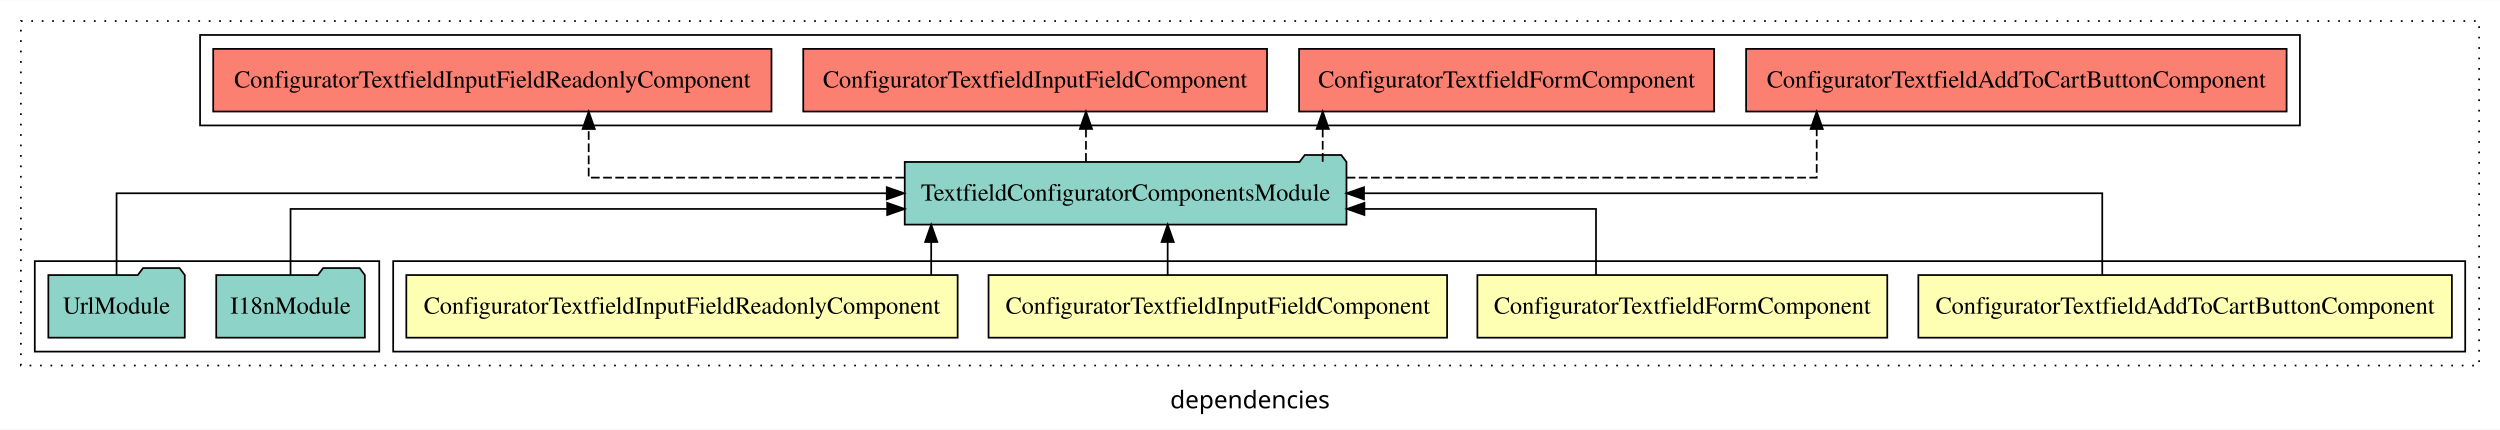
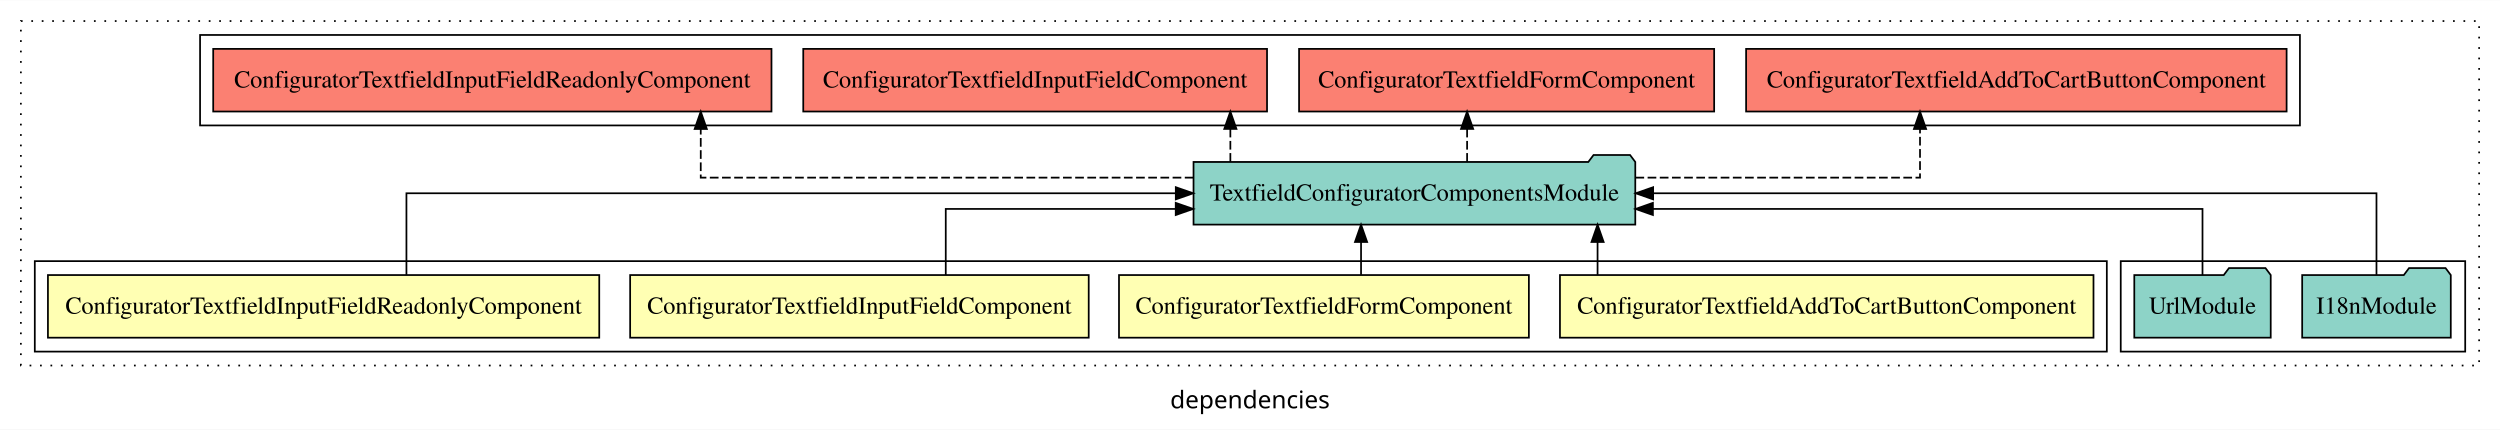
<svg xmlns="http://www.w3.org/2000/svg" width="1437pt" height="247pt" viewBox="0.00 0.00 1437.00 246.80">
  <g id="graph0" class="graph" transform="scale(1 1) rotate(0) translate(4 242.8)">
    <polygon fill="white" stroke="transparent" points="-4,4 -4,-242.8 1433,-242.8 1433,4 -4,4" />
    <text text-anchor="middle" x="714.5" y="-8.2" font-family="sans-serif" font-size="14.00">dependencies</text>
    <g id="clust1" class="cluster">
      <polygon fill="none" stroke="black" stroke-dasharray="1,5" points="8,-32.8 8,-230.8 1421,-230.8 1421,-32.8 8,-32.8" />
    </g>
-     <g id="clust2" class="cluster">
-       <polygon fill="none" stroke="black" points="222,-40.8 222,-92.8 1413,-92.8 1413,-40.8 222,-40.8" />
-     </g>
    <g id="clust8" class="cluster">
      <polygon fill="none" stroke="black" points="111,-170.8 111,-222.8 1318,-222.8 1318,-170.8 111,-170.8" />
    </g>
    <g id="clust7" class="cluster">
-       <polygon fill="none" stroke="black" points="16,-40.8 16,-92.8 214,-92.8 214,-40.8 16,-40.8" />
+       <polygon fill="none" stroke="black" points="1215,-40.8 1215,-92.8 1413,-92.8 1413,-40.8 1215,-40.8" />
+     </g>
+     <g id="clust2" class="cluster">
+       <polygon fill="none" stroke="black" points="16,-40.8 16,-92.8 1207,-92.8 1207,-40.8 16,-40.8" />
    </g>
    <g id="node1" class="node">
-       <polygon fill="#ffffb3" stroke="black" points="1405.34,-84.8 1098.66,-84.8 1098.66,-48.8 1405.34,-48.8 1405.34,-84.8" />
-       <text text-anchor="middle" x="1252" y="-62.6" font-family="Times,serif" font-size="14.00">ConfiguratorTextfieldAddToCartButtonComponent</text>
+       <polygon fill="#ffffb3" stroke="black" points="1199.34,-84.8 892.66,-84.8 892.66,-48.8 1199.34,-48.8 1199.34,-84.8" />
+       <text text-anchor="middle" x="1046" y="-62.6" font-family="Times,serif" font-size="14.00">ConfiguratorTextfieldAddToCartButtonComponent</text>
    </g>
    <g id="node5" class="node">
-       <polygon fill="#8dd3c7" stroke="black" points="769.96,-149.8 766.96,-153.8 745.96,-153.8 742.96,-149.8 516.04,-149.8 516.04,-113.8 769.96,-113.8 769.96,-149.8" />
-       <text text-anchor="middle" x="643" y="-127.6" font-family="Times,serif" font-size="14.00">TextfieldConfiguratorComponentsModule</text>
+       <polygon fill="#8dd3c7" stroke="black" points="935.96,-149.8 932.96,-153.8 911.96,-153.8 908.96,-149.8 682.04,-149.8 682.04,-113.8 935.96,-113.8 935.96,-149.8" />
+       <text text-anchor="middle" x="809" y="-127.6" font-family="Times,serif" font-size="14.00">TextfieldConfiguratorComponentsModule</text>
    </g>
    <g id="edge1" class="edge">
-       <path fill="none" stroke="black" d="M1204.38,-84.91C1204.38,-104.14 1204.38,-131.8 1204.38,-131.8 1204.38,-131.8 780.03,-131.8 780.03,-131.8" />
-       <polygon fill="black" stroke="black" points="780.03,-128.3 770.03,-131.8 780.03,-135.3 780.03,-128.3" />
+       <path fill="none" stroke="black" d="M914.28,-84.91C914.28,-84.91 914.28,-103.79 914.28,-103.79" />
+       <polygon fill="black" stroke="black" points="910.78,-103.79 914.28,-113.79 917.78,-103.79 910.78,-103.79" />
    </g>
    <g id="node2" class="node">
-       <polygon fill="#ffffb3" stroke="black" points="1080.8,-84.8 845.2,-84.8 845.2,-48.8 1080.8,-48.8 1080.8,-84.8" />
-       <text text-anchor="middle" x="963" y="-62.6" font-family="Times,serif" font-size="14.00">ConfiguratorTextfieldFormComponent</text>
+       <polygon fill="#ffffb3" stroke="black" points="874.8,-84.8 639.2,-84.8 639.2,-48.8 874.8,-48.8 874.8,-84.8" />
+       <text text-anchor="middle" x="757" y="-62.6" font-family="Times,serif" font-size="14.00">ConfiguratorTextfieldFormComponent</text>
    </g>
    <g id="edge2" class="edge">
-       <path fill="none" stroke="black" d="M913.38,-84.83C913.38,-101.2 913.38,-122.8 913.38,-122.8 913.38,-122.8 780.27,-122.8 780.27,-122.8" />
-       <polygon fill="black" stroke="black" points="780.27,-119.3 770.27,-122.8 780.27,-126.3 780.27,-119.3" />
+       <path fill="none" stroke="black" d="M778.33,-84.91C778.33,-84.91 778.33,-103.79 778.33,-103.79" />
+       <polygon fill="black" stroke="black" points="774.83,-103.79 778.33,-113.79 781.83,-103.79 774.83,-103.79" />
    </g>
    <g id="node3" class="node">
-       <polygon fill="#ffffb3" stroke="black" points="827.79,-84.8 564.21,-84.8 564.21,-48.8 827.79,-48.8 827.79,-84.8" />
-       <text text-anchor="middle" x="696" y="-62.6" font-family="Times,serif" font-size="14.00">ConfiguratorTextfieldInputFieldComponent</text>
+       <polygon fill="#ffffb3" stroke="black" points="621.79,-84.8 358.21,-84.8 358.21,-48.8 621.79,-48.8 621.79,-84.8" />
+       <text text-anchor="middle" x="490" y="-62.6" font-family="Times,serif" font-size="14.00">ConfiguratorTextfieldInputFieldComponent</text>
    </g>
    <g id="edge3" class="edge">
-       <path fill="none" stroke="black" d="M667.17,-84.91C667.17,-84.91 667.17,-103.79 667.17,-103.79" />
-       <polygon fill="black" stroke="black" points="663.67,-103.79 667.17,-113.79 670.67,-103.79 663.67,-103.79" />
+       <path fill="none" stroke="black" d="M539.62,-84.83C539.62,-101.2 539.62,-122.8 539.62,-122.8 539.62,-122.8 671.81,-122.8 671.81,-122.8" />
+       <polygon fill="black" stroke="black" points="671.81,-126.3 681.81,-122.8 671.81,-119.3 671.81,-126.3" />
    </g>
    <g id="node4" class="node">
-       <polygon fill="#ffffb3" stroke="black" points="546.45,-84.8 229.55,-84.8 229.55,-48.8 546.45,-48.8 546.45,-84.8" />
-       <text text-anchor="middle" x="388" y="-62.6" font-family="Times,serif" font-size="14.00">ConfiguratorTextfieldInputFieldReadonlyComponent</text>
+       <polygon fill="#ffffb3" stroke="black" points="340.45,-84.8 23.55,-84.8 23.55,-48.8 340.45,-48.8 340.45,-84.8" />
+       <text text-anchor="middle" x="182" y="-62.6" font-family="Times,serif" font-size="14.00">ConfiguratorTextfieldInputFieldReadonlyComponent</text>
    </g>
    <g id="edge4" class="edge">
-       <path fill="none" stroke="black" d="M531.25,-84.91C531.25,-84.91 531.25,-103.79 531.25,-103.79" />
-       <polygon fill="black" stroke="black" points="527.75,-103.79 531.25,-113.79 534.75,-103.79 527.75,-103.79" />
+       <path fill="none" stroke="black" d="M229.62,-84.91C229.62,-104.14 229.62,-131.8 229.62,-131.8 229.62,-131.8 671.85,-131.8 671.85,-131.8" />
+       <polygon fill="black" stroke="black" points="671.85,-135.3 681.85,-131.8 671.85,-128.3 671.85,-135.3" />
    </g>
    <g id="node8" class="node">
      <polygon fill="#fb8072" stroke="black" points="1310.34,-214.8 999.66,-214.8 999.66,-178.8 1310.34,-178.8 1310.34,-214.8" />
      <text text-anchor="middle" x="1155" y="-192.6" font-family="Times,serif" font-size="14.00">ConfiguratorTextfieldAddToCartButtonComponent </text>
    </g>
    <g id="edge7" class="edge">
-       <path fill="none" stroke="black" stroke-dasharray="5,2" d="M770.05,-140.8C886.28,-140.8 1040.24,-140.8 1040.24,-140.8 1040.24,-140.8 1040.24,-168.77 1040.24,-168.77" />
-       <polygon fill="black" stroke="black" points="1036.74,-168.77 1040.24,-178.77 1043.74,-168.77 1036.74,-168.77" />
+       <path fill="none" stroke="black" stroke-dasharray="5,2" d="M936.05,-140.8C1014.25,-140.8 1099.62,-140.8 1099.62,-140.8 1099.62,-140.8 1099.62,-168.77 1099.62,-168.77" />
+       <polygon fill="black" stroke="black" points="1096.13,-168.77 1099.62,-178.77 1103.13,-168.77 1096.13,-168.77" />
    </g>
    <g id="node9" class="node">
      <polygon fill="#fb8072" stroke="black" points="981.3,-214.8 742.7,-214.8 742.7,-178.8 981.3,-178.8 981.3,-214.8" />
      <text text-anchor="middle" x="862" y="-192.6" font-family="Times,serif" font-size="14.00">ConfiguratorTextfieldFormComponent </text>
    </g>
    <g id="edge8" class="edge">
-       <path fill="none" stroke="black" stroke-dasharray="5,2" d="M756.29,-149.91C756.29,-149.91 756.29,-168.79 756.29,-168.79" />
-       <polygon fill="black" stroke="black" points="752.79,-168.79 756.29,-178.79 759.79,-168.79 752.79,-168.79" />
+       <path fill="none" stroke="black" stroke-dasharray="5,2" d="M839.29,-149.91C839.29,-149.91 839.29,-168.79 839.29,-168.79" />
+       <polygon fill="black" stroke="black" points="835.79,-168.79 839.29,-178.79 842.79,-168.79 835.79,-168.79" />
    </g>
    <g id="node10" class="node">
      <polygon fill="#fb8072" stroke="black" points="724.29,-214.8 457.71,-214.8 457.71,-178.8 724.29,-178.8 724.29,-214.8" />
      <text text-anchor="middle" x="591" y="-192.6" font-family="Times,serif" font-size="14.00">ConfiguratorTextfieldInputFieldComponent </text>
    </g>
    <g id="edge9" class="edge">
-       <path fill="none" stroke="black" stroke-dasharray="5,2" d="M620.21,-149.91C620.21,-149.91 620.21,-168.79 620.21,-168.79" />
-       <polygon fill="black" stroke="black" points="616.71,-168.79 620.21,-178.79 623.71,-168.79 616.71,-168.79" />
+       <path fill="none" stroke="black" stroke-dasharray="5,2" d="M703.21,-149.91C703.21,-149.91 703.21,-168.79 703.21,-168.79" />
+       <polygon fill="black" stroke="black" points="699.71,-168.79 703.21,-178.79 706.71,-168.79 699.71,-168.79" />
    </g>
    <g id="node11" class="node">
      <polygon fill="#fb8072" stroke="black" points="439.45,-214.8 118.55,-214.8 118.55,-178.8 439.45,-178.8 439.45,-214.8" />
      <text text-anchor="middle" x="279" y="-192.6" font-family="Times,serif" font-size="14.00">ConfiguratorTextfieldInputFieldReadonlyComponent </text>
    </g>
    <g id="edge10" class="edge">
-       <path fill="none" stroke="black" stroke-dasharray="5,2" d="M515.69,-140.8C430.67,-140.8 334.38,-140.8 334.38,-140.8 334.38,-140.8 334.38,-168.77 334.38,-168.77" />
-       <polygon fill="black" stroke="black" points="330.88,-168.77 334.38,-178.77 337.88,-168.77 330.88,-168.77" />
+       <path fill="none" stroke="black" stroke-dasharray="5,2" d="M682.02,-140.8C561.54,-140.8 398.79,-140.8 398.79,-140.8 398.79,-140.8 398.79,-168.77 398.79,-168.77" />
+       <polygon fill="black" stroke="black" points="395.29,-168.77 398.79,-178.77 402.29,-168.77 395.29,-168.77" />
    </g>
    <g id="node6" class="node">
-       <polygon fill="#8dd3c7" stroke="black" points="205.71,-84.8 202.71,-88.8 181.71,-88.8 178.71,-84.8 120.29,-84.8 120.29,-48.8 205.71,-48.8 205.71,-84.8" />
-       <text text-anchor="middle" x="163" y="-62.6" font-family="Times,serif" font-size="14.00">I18nModule</text>
+       <polygon fill="#8dd3c7" stroke="black" points="1404.71,-84.8 1401.71,-88.8 1380.71,-88.8 1377.71,-84.8 1319.29,-84.8 1319.29,-48.8 1404.71,-48.8 1404.71,-84.8" />
+       <text text-anchor="middle" x="1362" y="-62.6" font-family="Times,serif" font-size="14.00">I18nModule</text>
    </g>
    <g id="edge5" class="edge">
-       <path fill="none" stroke="black" d="M163,-84.83C163,-101.2 163,-122.8 163,-122.8 163,-122.8 505.94,-122.8 505.94,-122.8" />
-       <polygon fill="black" stroke="black" points="505.94,-126.3 515.94,-122.8 505.94,-119.3 505.94,-126.3" />
+       <path fill="none" stroke="black" d="M1362,-84.91C1362,-104.14 1362,-131.8 1362,-131.8 1362,-131.8 946.22,-131.8 946.22,-131.8" />
+       <polygon fill="black" stroke="black" points="946.22,-128.3 936.22,-131.8 946.22,-135.3 946.22,-128.3" />
    </g>
    <g id="node7" class="node">
-       <polygon fill="#8dd3c7" stroke="black" points="102.21,-84.8 99.21,-88.8 78.21,-88.8 75.21,-84.8 23.79,-84.8 23.79,-48.8 102.21,-48.8 102.21,-84.8" />
-       <text text-anchor="middle" x="63" y="-62.6" font-family="Times,serif" font-size="14.00">UrlModule</text>
+       <polygon fill="#8dd3c7" stroke="black" points="1301.21,-84.8 1298.21,-88.8 1277.21,-88.8 1274.21,-84.8 1222.79,-84.8 1222.79,-48.8 1301.21,-48.8 1301.21,-84.8" />
+       <text text-anchor="middle" x="1262" y="-62.6" font-family="Times,serif" font-size="14.00">UrlModule</text>
    </g>
    <g id="edge6" class="edge">
-       <path fill="none" stroke="black" d="M63,-84.91C63,-104.14 63,-131.8 63,-131.8 63,-131.8 505.72,-131.8 505.72,-131.8" />
-       <polygon fill="black" stroke="black" points="505.72,-135.3 515.72,-131.8 505.72,-128.3 505.72,-135.3" />
+       <path fill="none" stroke="black" d="M1262,-84.83C1262,-101.2 1262,-122.8 1262,-122.8 1262,-122.8 946.09,-122.8 946.09,-122.8" />
+       <polygon fill="black" stroke="black" points="946.09,-119.3 936.09,-122.8 946.09,-126.3 946.09,-119.3" />
    </g>
  </g>
</svg>
